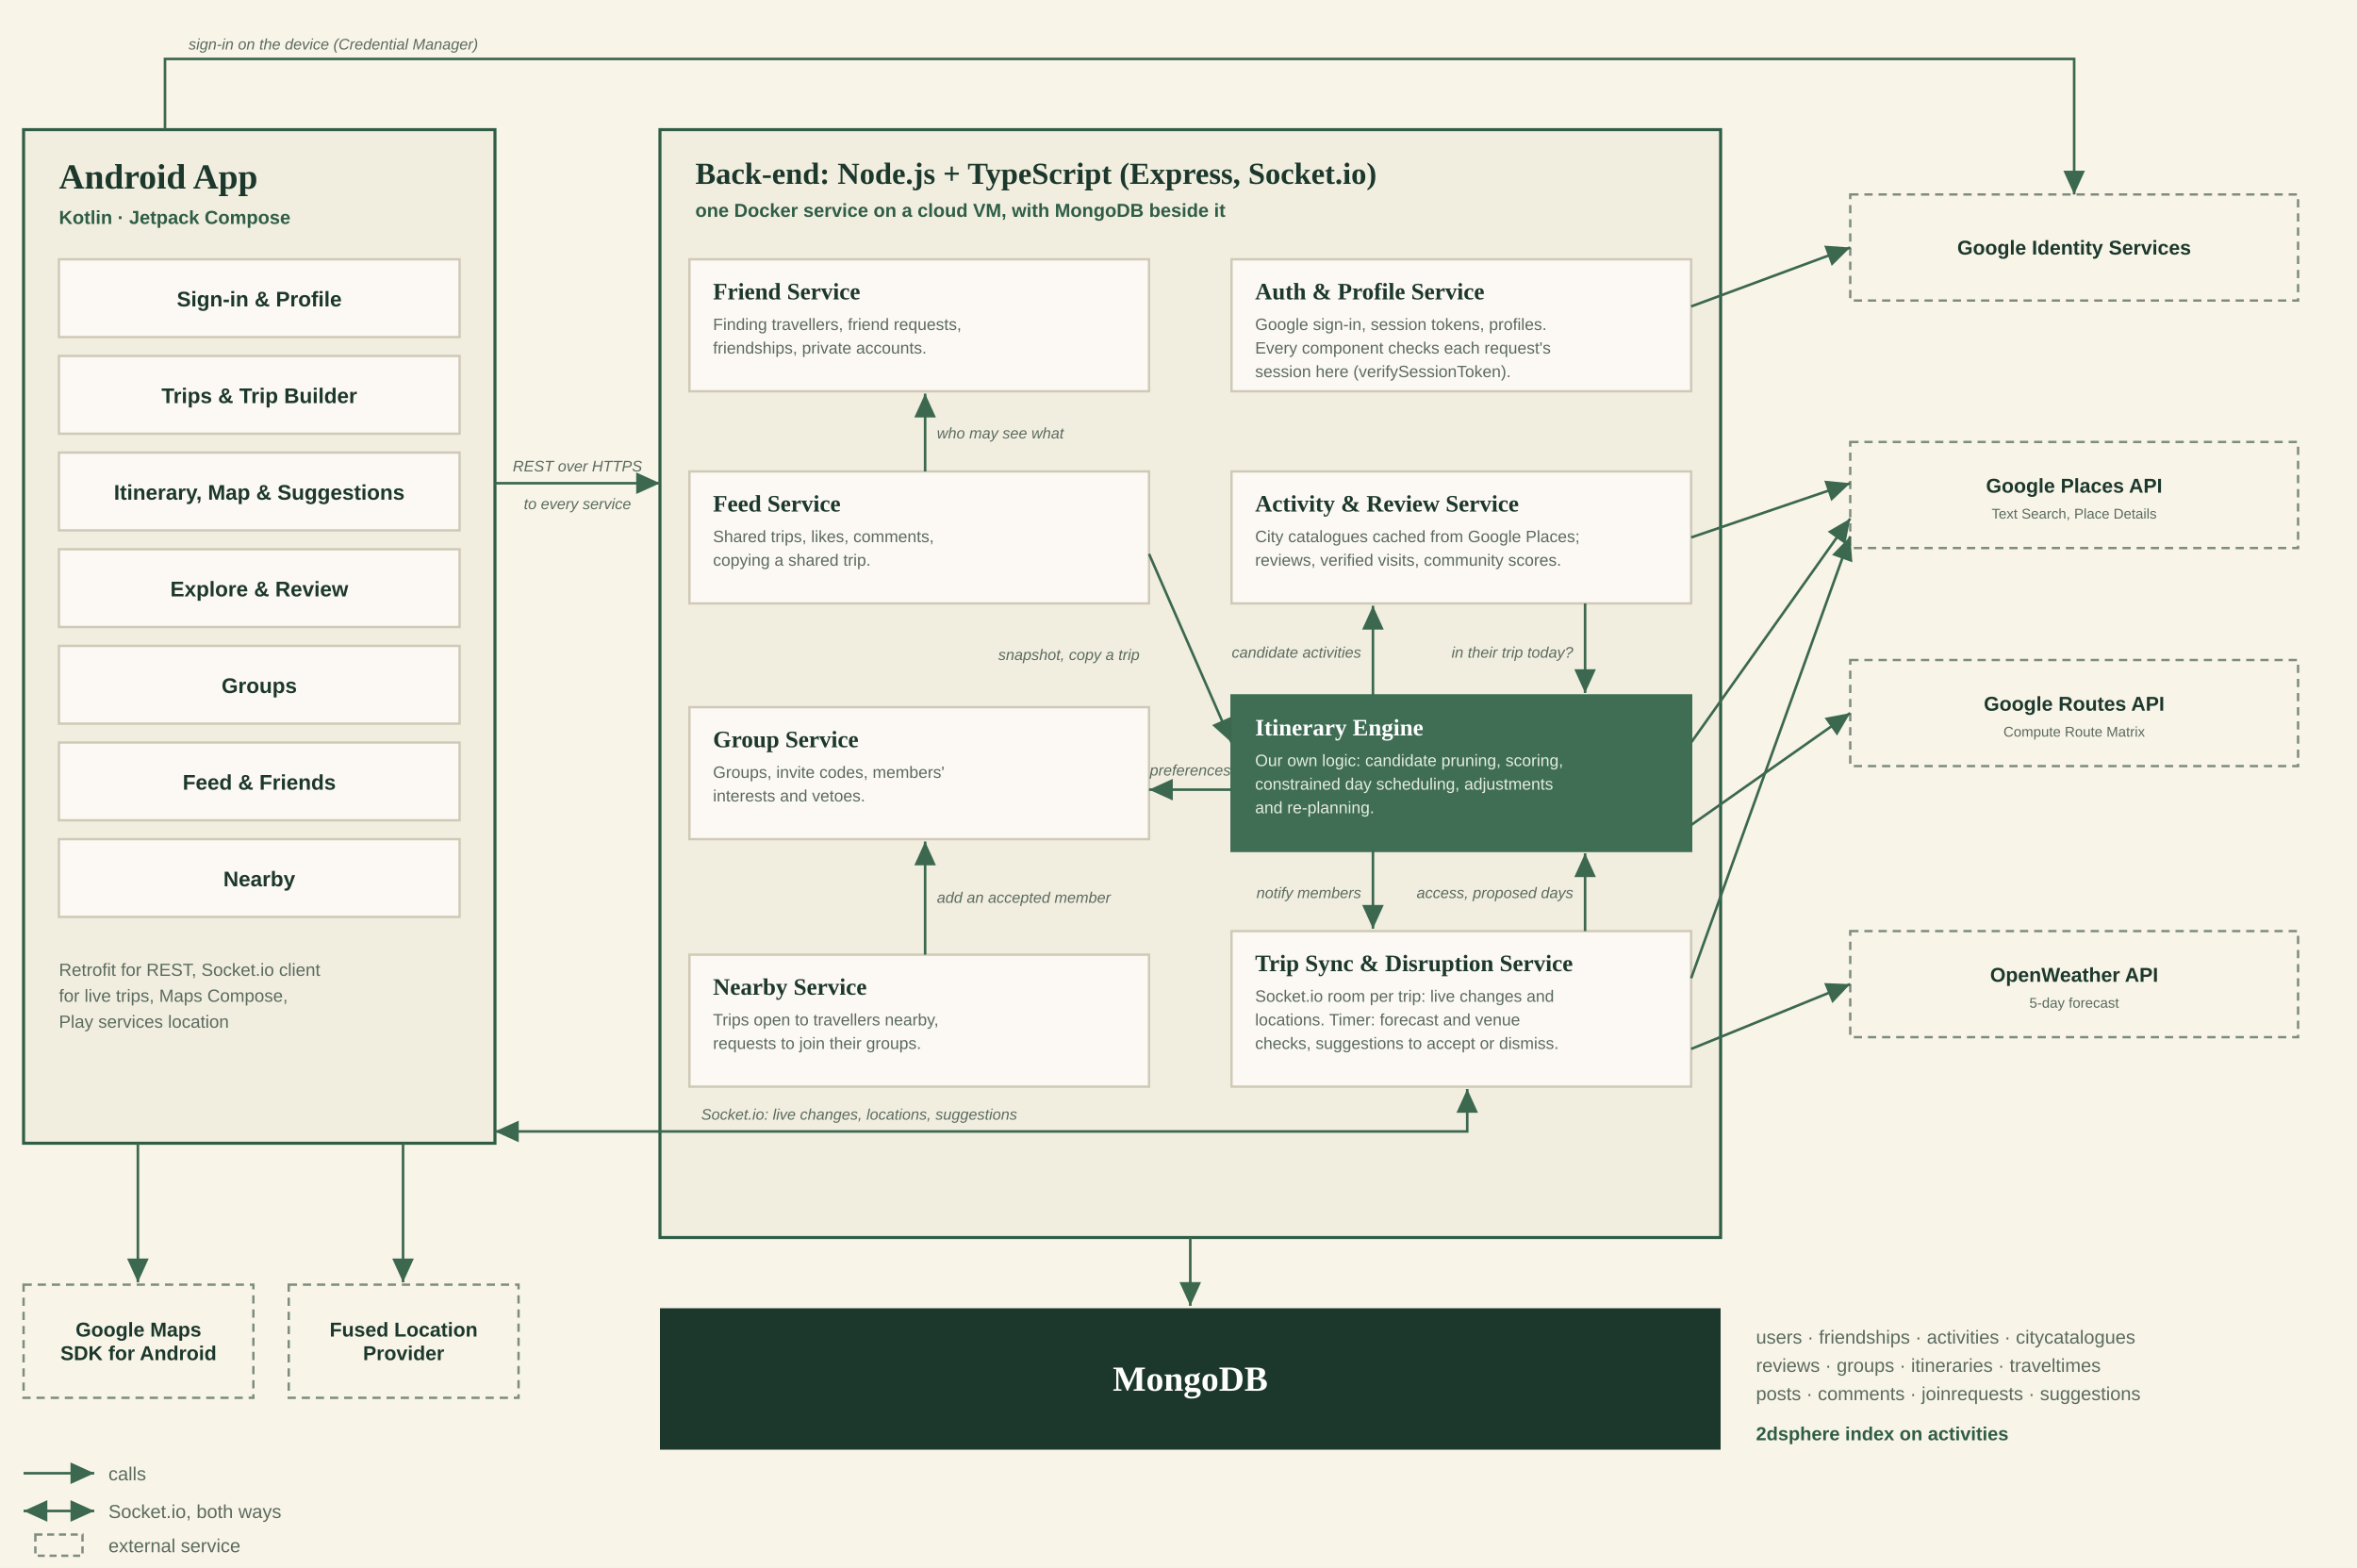
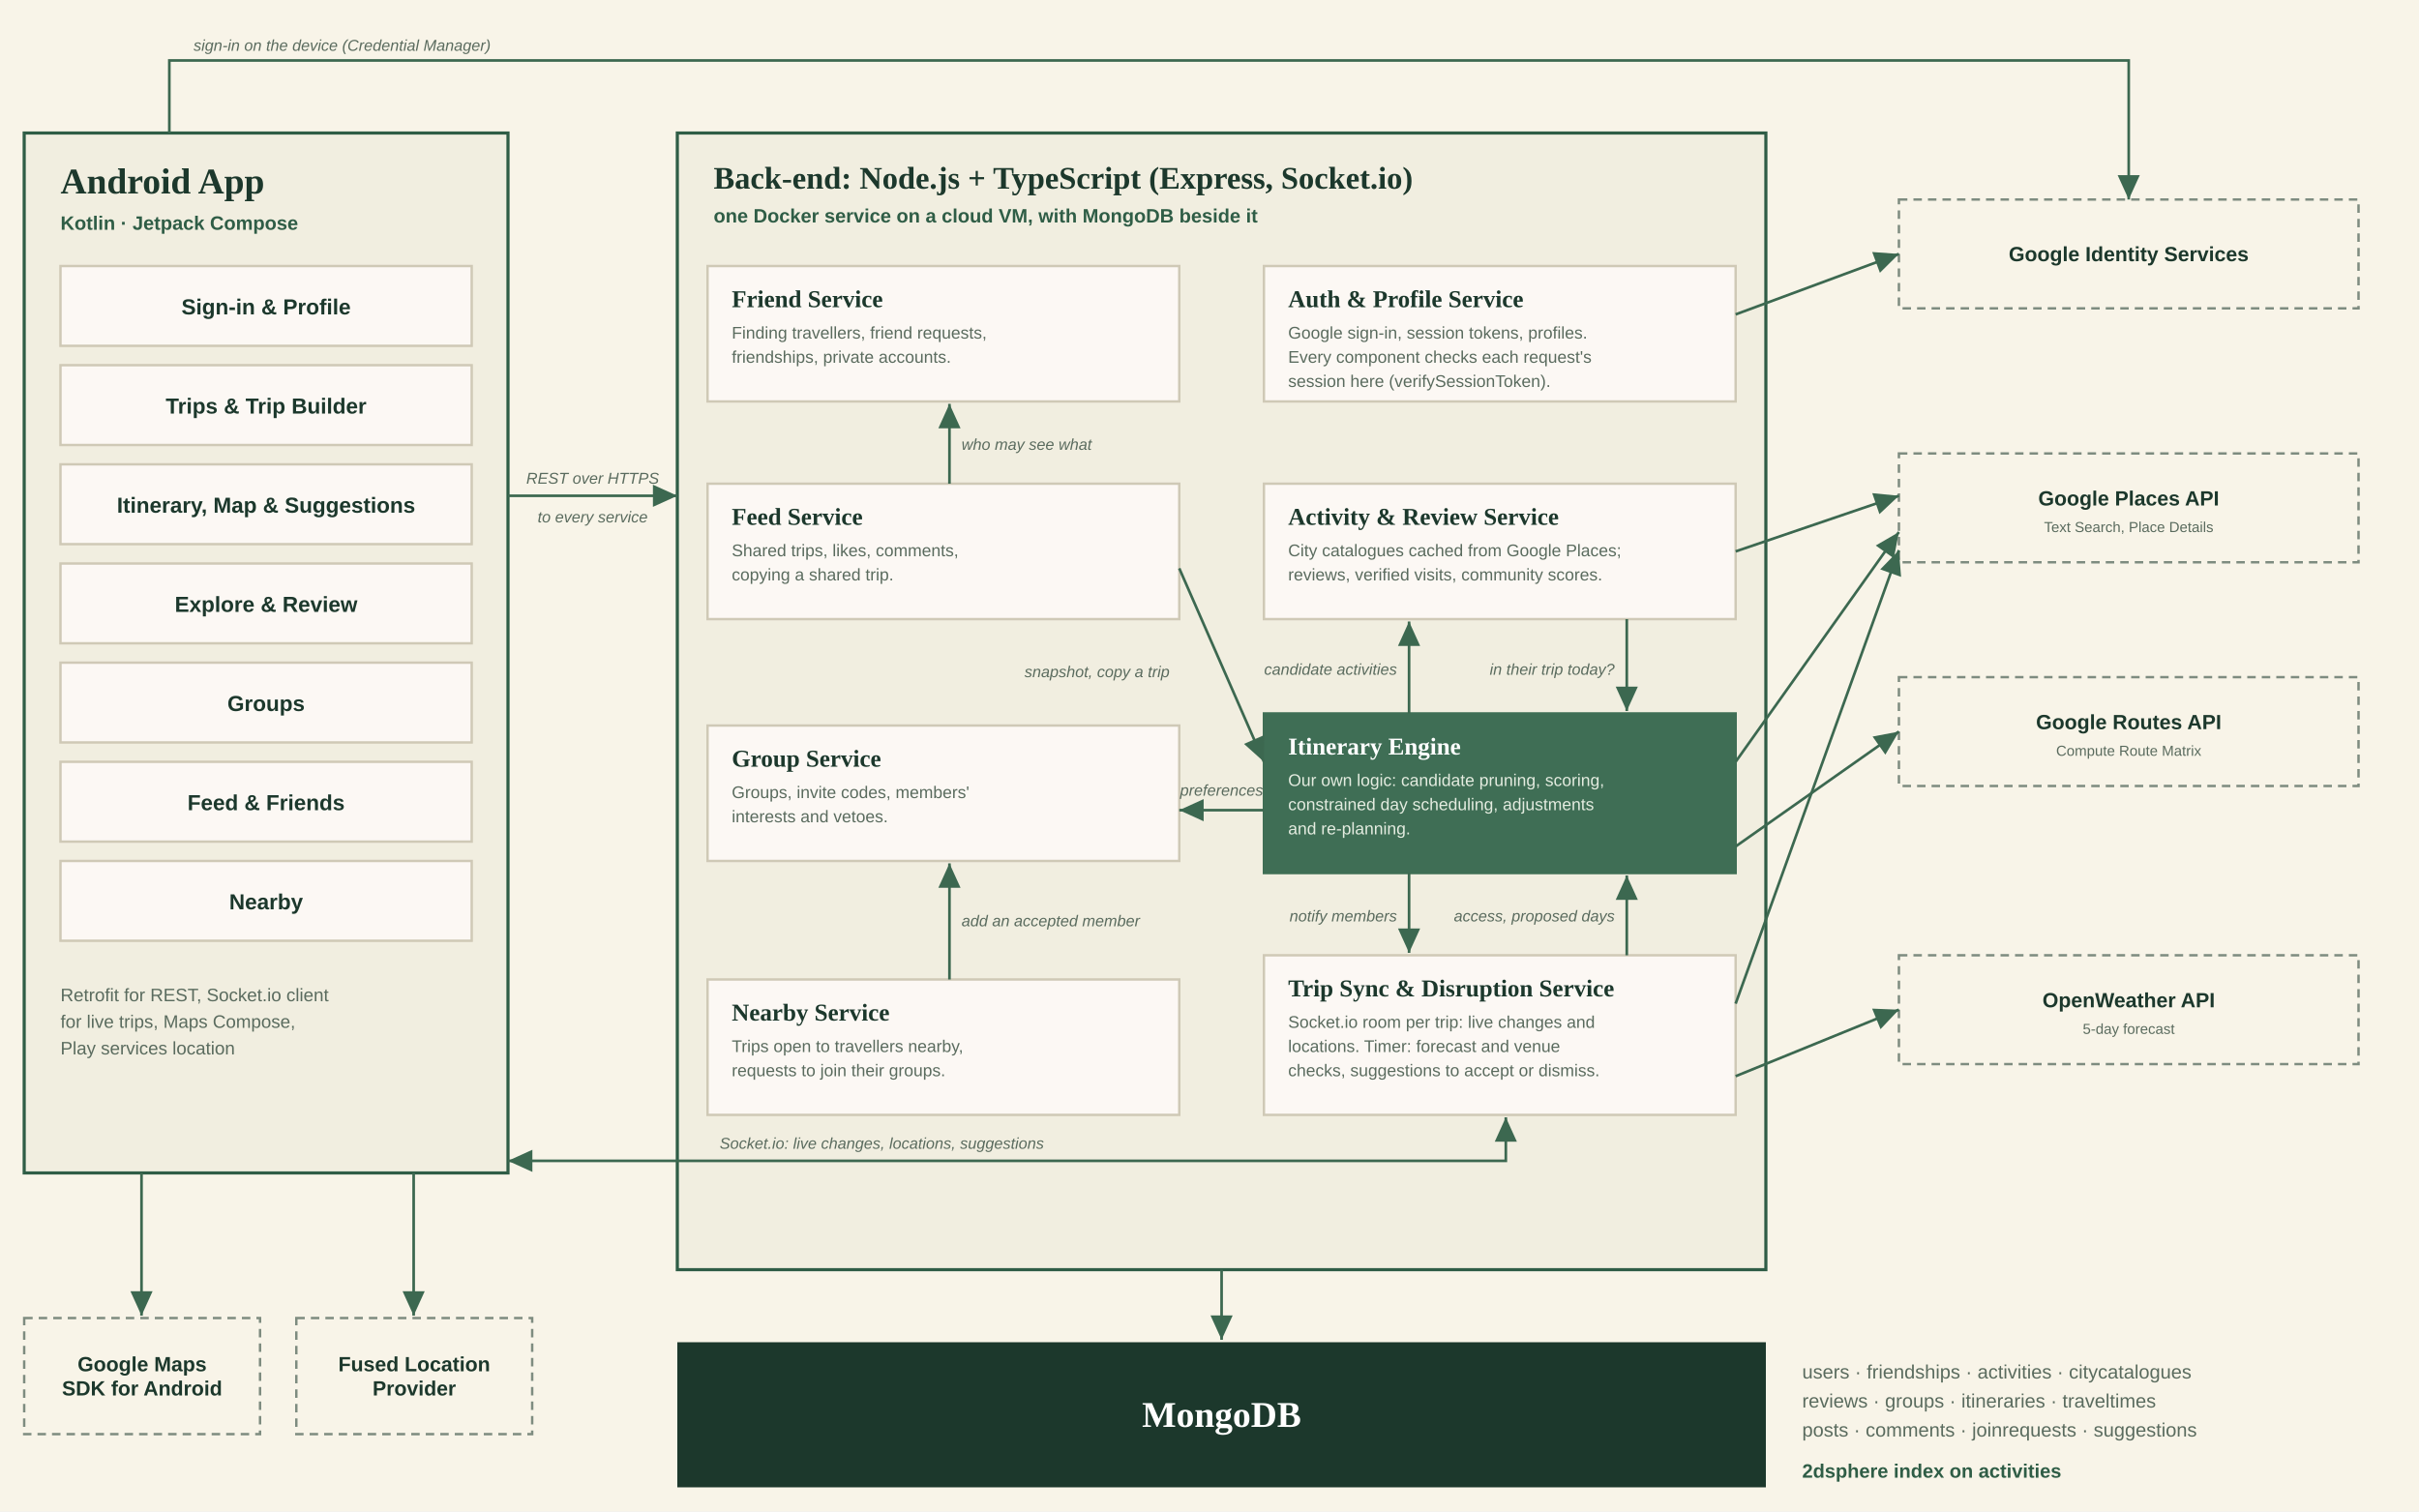
- <svg xmlns="http://www.w3.org/2000/svg" width="2000" height="1330" viewBox="0 0 2000 1330">
+ <svg xmlns="http://www.w3.org/2000/svg" width="2000" height="1250" viewBox="0 0 2000 1250">
  <defs>
    <marker id="head" viewBox="0 0 12 12" refX="11" refY="6" markerWidth="10" markerHeight="10" orient="auto">
      <path d="M 0 1 L 11 6 L 0 11 Z" fill="#3C6850" />
    </marker>
    <marker id="tail" viewBox="0 0 12 12" refX="1" refY="6" markerWidth="10" markerHeight="10" orient="auto">
      <path d="M 12 1 L 1 6 L 12 11 Z" fill="#3C6850" />
    </marker>
  </defs>
-   <rect width="2000" height="1330" fill="#F8F4E8" />
+   <rect width="2000" height="1250" fill="#F8F4E8" />
  <rect x="20" y="110" width="400" height="860" fill="#F1EEE0" stroke="#2F5D46" stroke-width="2.6" />
  <text x="50" y="160" font-family="Georgia, 'Times New Roman', serif" font-size="30" font-weight="bold" font-style="normal" fill="#1C382C" text-anchor="start">Android App</text>
  <text x="50" y="190" font-family="'Segoe UI', 'Helvetica Neue', Arial, sans-serif" font-size="16" font-weight="600" font-style="normal" fill="#2F5D46" text-anchor="start">Kotlin · Jetpack Compose</text>
  <rect x="50" y="220" width="340" height="66" fill="#FCF8F4" stroke="#CFC9B6" stroke-width="2" />
  <text x="220.0" y="260" font-family="'Segoe UI', 'Helvetica Neue', Arial, sans-serif" font-size="18" font-weight="600" font-style="normal" fill="#1C382C" text-anchor="middle">Sign-in &amp; Profile</text>
  <rect x="50" y="302" width="340" height="66" fill="#FCF8F4" stroke="#CFC9B6" stroke-width="2" />
  <text x="220.0" y="342" font-family="'Segoe UI', 'Helvetica Neue', Arial, sans-serif" font-size="18" font-weight="600" font-style="normal" fill="#1C382C" text-anchor="middle">Trips &amp; Trip Builder</text>
  <rect x="50" y="384" width="340" height="66" fill="#FCF8F4" stroke="#CFC9B6" stroke-width="2" />
  <text x="220.0" y="424" font-family="'Segoe UI', 'Helvetica Neue', Arial, sans-serif" font-size="18" font-weight="600" font-style="normal" fill="#1C382C" text-anchor="middle">Itinerary, Map &amp; Suggestions</text>
  <rect x="50" y="466" width="340" height="66" fill="#FCF8F4" stroke="#CFC9B6" stroke-width="2" />
  <text x="220.0" y="506" font-family="'Segoe UI', 'Helvetica Neue', Arial, sans-serif" font-size="18" font-weight="600" font-style="normal" fill="#1C382C" text-anchor="middle">Explore &amp; Review</text>
  <rect x="50" y="548" width="340" height="66" fill="#FCF8F4" stroke="#CFC9B6" stroke-width="2" />
  <text x="220.0" y="588" font-family="'Segoe UI', 'Helvetica Neue', Arial, sans-serif" font-size="18" font-weight="600" font-style="normal" fill="#1C382C" text-anchor="middle">Groups</text>
  <rect x="50" y="630" width="340" height="66" fill="#FCF8F4" stroke="#CFC9B6" stroke-width="2" />
  <text x="220.0" y="670" font-family="'Segoe UI', 'Helvetica Neue', Arial, sans-serif" font-size="18" font-weight="600" font-style="normal" fill="#1C382C" text-anchor="middle">Feed &amp; Friends</text>
  <rect x="50" y="712" width="340" height="66" fill="#FCF8F4" stroke="#CFC9B6" stroke-width="2" />
  <text x="220.0" y="752" font-family="'Segoe UI', 'Helvetica Neue', Arial, sans-serif" font-size="18" font-weight="600" font-style="normal" fill="#1C382C" text-anchor="middle">Nearby</text>
  <text x="50" y="828" font-family="'Segoe UI', 'Helvetica Neue', Arial, sans-serif" font-size="15" font-weight="normal" font-style="normal" fill="#5A6B5E" text-anchor="start">Retrofit for REST, Socket.io client</text>
  <text x="50" y="850" font-family="'Segoe UI', 'Helvetica Neue', Arial, sans-serif" font-size="15" font-weight="normal" font-style="normal" fill="#5A6B5E" text-anchor="start">for live trips, Maps Compose,</text>
  <text x="50" y="872" font-family="'Segoe UI', 'Helvetica Neue', Arial, sans-serif" font-size="15" font-weight="normal" font-style="normal" fill="#5A6B5E" text-anchor="start">Play services location</text>
  <rect x="560" y="110" width="900" height="940" fill="#F1EEE0" stroke="#2F5D46" stroke-width="2.6" />
  <text x="590" y="156" font-family="Georgia, 'Times New Roman', serif" font-size="26" font-weight="bold" font-style="normal" fill="#1C382C" text-anchor="start">Back-end: Node.js + TypeScript (Express, Socket.io)</text>
  <text x="590" y="184" font-family="'Segoe UI', 'Helvetica Neue', Arial, sans-serif" font-size="16" font-weight="600" font-style="normal" fill="#2F5D46" text-anchor="start">one Docker service on a cloud VM, with MongoDB beside it</text>
  <rect x="1045" y="220" width="390" height="112" fill="#FCF8F4" stroke="#CFC9B6" stroke-width="2" />
  <text x="1065" y="254" font-family="Georgia, 'Times New Roman', serif" font-size="20" font-weight="bold" font-style="normal" fill="#1C382C" text-anchor="start">Auth &amp; Profile Service</text>
  <text x="1065" y="280" font-family="'Segoe UI', 'Helvetica Neue', Arial, sans-serif" font-size="14" font-weight="normal" font-style="normal" fill="#5A6B5E" text-anchor="start">Google sign-in, session tokens, profiles.</text>
  <text x="1065" y="300" font-family="'Segoe UI', 'Helvetica Neue', Arial, sans-serif" font-size="14" font-weight="normal" font-style="normal" fill="#5A6B5E" text-anchor="start">Every component checks each request's</text>
  <text x="1065" y="320" font-family="'Segoe UI', 'Helvetica Neue', Arial, sans-serif" font-size="14" font-weight="normal" font-style="normal" fill="#5A6B5E" text-anchor="start">session here (verifySessionToken).</text>
  <rect x="585" y="220" width="390" height="112" fill="#FCF8F4" stroke="#CFC9B6" stroke-width="2" />
  <text x="605" y="254" font-family="Georgia, 'Times New Roman', serif" font-size="20" font-weight="bold" font-style="normal" fill="#1C382C" text-anchor="start">Friend Service</text>
  <text x="605" y="280" font-family="'Segoe UI', 'Helvetica Neue', Arial, sans-serif" font-size="14" font-weight="normal" font-style="normal" fill="#5A6B5E" text-anchor="start">Finding travellers, friend requests,</text>
  <text x="605" y="300" font-family="'Segoe UI', 'Helvetica Neue', Arial, sans-serif" font-size="14" font-weight="normal" font-style="normal" fill="#5A6B5E" text-anchor="start">friendships, private accounts.</text>
  <rect x="1045" y="400" width="390" height="112" fill="#FCF8F4" stroke="#CFC9B6" stroke-width="2" />
  <text x="1065" y="434" font-family="Georgia, 'Times New Roman', serif" font-size="20" font-weight="bold" font-style="normal" fill="#1C382C" text-anchor="start">Activity &amp; Review Service</text>
  <text x="1065" y="460" font-family="'Segoe UI', 'Helvetica Neue', Arial, sans-serif" font-size="14" font-weight="normal" font-style="normal" fill="#5A6B5E" text-anchor="start">City catalogues cached from Google Places;</text>
  <text x="1065" y="480" font-family="'Segoe UI', 'Helvetica Neue', Arial, sans-serif" font-size="14" font-weight="normal" font-style="normal" fill="#5A6B5E" text-anchor="start">reviews, verified visits, community scores.</text>
  <rect x="585" y="400" width="390" height="112" fill="#FCF8F4" stroke="#CFC9B6" stroke-width="2" />
  <text x="605" y="434" font-family="Georgia, 'Times New Roman', serif" font-size="20" font-weight="bold" font-style="normal" fill="#1C382C" text-anchor="start">Feed Service</text>
  <text x="605" y="460" font-family="'Segoe UI', 'Helvetica Neue', Arial, sans-serif" font-size="14" font-weight="normal" font-style="normal" fill="#5A6B5E" text-anchor="start">Shared trips, likes, comments,</text>
  <text x="605" y="480" font-family="'Segoe UI', 'Helvetica Neue', Arial, sans-serif" font-size="14" font-weight="normal" font-style="normal" fill="#5A6B5E" text-anchor="start">copying a shared trip.</text>
  <rect x="1045" y="590" width="390" height="132" fill="#3F6E55" stroke="#3F6E55" stroke-width="2" />
  <text x="1065" y="624" font-family="Georgia, 'Times New Roman', serif" font-size="20" font-weight="bold" font-style="normal" fill="#FFFFFF" text-anchor="start">Itinerary Engine</text>
  <text x="1065" y="650" font-family="'Segoe UI', 'Helvetica Neue', Arial, sans-serif" font-size="14" font-weight="normal" font-style="normal" fill="#E4ECE0" text-anchor="start">Our own logic: candidate pruning, scoring,</text>
  <text x="1065" y="670" font-family="'Segoe UI', 'Helvetica Neue', Arial, sans-serif" font-size="14" font-weight="normal" font-style="normal" fill="#E4ECE0" text-anchor="start">constrained day scheduling, adjustments</text>
  <text x="1065" y="690" font-family="'Segoe UI', 'Helvetica Neue', Arial, sans-serif" font-size="14" font-weight="normal" font-style="normal" fill="#E4ECE0" text-anchor="start">and re-planning.</text>
  <rect x="585" y="600" width="390" height="112" fill="#FCF8F4" stroke="#CFC9B6" stroke-width="2" />
  <text x="605" y="634" font-family="Georgia, 'Times New Roman', serif" font-size="20" font-weight="bold" font-style="normal" fill="#1C382C" text-anchor="start">Group Service</text>
  <text x="605" y="660" font-family="'Segoe UI', 'Helvetica Neue', Arial, sans-serif" font-size="14" font-weight="normal" font-style="normal" fill="#5A6B5E" text-anchor="start">Groups, invite codes, members'</text>
  <text x="605" y="680" font-family="'Segoe UI', 'Helvetica Neue', Arial, sans-serif" font-size="14" font-weight="normal" font-style="normal" fill="#5A6B5E" text-anchor="start">interests and vetoes.</text>
  <rect x="1045" y="790" width="390" height="132" fill="#FCF8F4" stroke="#CFC9B6" stroke-width="2" />
  <text x="1065" y="824" font-family="Georgia, 'Times New Roman', serif" font-size="20" font-weight="bold" font-style="normal" fill="#1C382C" text-anchor="start">Trip Sync &amp; Disruption Service</text>
  <text x="1065" y="850" font-family="'Segoe UI', 'Helvetica Neue', Arial, sans-serif" font-size="14" font-weight="normal" font-style="normal" fill="#5A6B5E" text-anchor="start">Socket.io room per trip: live changes and</text>
  <text x="1065" y="870" font-family="'Segoe UI', 'Helvetica Neue', Arial, sans-serif" font-size="14" font-weight="normal" font-style="normal" fill="#5A6B5E" text-anchor="start">locations. Timer: forecast and venue</text>
  <text x="1065" y="890" font-family="'Segoe UI', 'Helvetica Neue', Arial, sans-serif" font-size="14" font-weight="normal" font-style="normal" fill="#5A6B5E" text-anchor="start">checks, suggestions to accept or dismiss.</text>
  <rect x="585" y="810" width="390" height="112" fill="#FCF8F4" stroke="#CFC9B6" stroke-width="2" />
  <text x="605" y="844" font-family="Georgia, 'Times New Roman', serif" font-size="20" font-weight="bold" font-style="normal" fill="#1C382C" text-anchor="start">Nearby Service</text>
  <text x="605" y="870" font-family="'Segoe UI', 'Helvetica Neue', Arial, sans-serif" font-size="14" font-weight="normal" font-style="normal" fill="#5A6B5E" text-anchor="start">Trips open to travellers nearby,</text>
  <text x="605" y="890" font-family="'Segoe UI', 'Helvetica Neue', Arial, sans-serif" font-size="14" font-weight="normal" font-style="normal" fill="#5A6B5E" text-anchor="start">requests to join their groups.</text>
  <path d="M 785 400 L 785 334" fill="none" stroke="#3C6850" stroke-width="2.2" marker-end="url(#head)" />
  <text x="795" y="372" font-family="'Segoe UI', 'Helvetica Neue', Arial, sans-serif" font-size="13" font-weight="normal" font-style="italic" fill="#5A6B5E" text-anchor="start">who may see what</text>
  <path d="M 975 470 L 1045 630" fill="none" stroke="#3C6850" stroke-width="2.2" marker-end="url(#head)" />
  <text x="967" y="560" font-family="'Segoe UI', 'Helvetica Neue', Arial, sans-serif" font-size="13" font-weight="normal" font-style="italic" fill="#5A6B5E" text-anchor="end">snapshot, copy a trip</text>
  <path d="M 1165 590 L 1165 514" fill="none" stroke="#3C6850" stroke-width="2.2" marker-end="url(#head)" />
  <text x="1155" y="558" font-family="'Segoe UI', 'Helvetica Neue', Arial, sans-serif" font-size="13" font-weight="normal" font-style="italic" fill="#5A6B5E" text-anchor="end">candidate activities</text>
  <path d="M 1345 512 L 1345 588" fill="none" stroke="#3C6850" stroke-width="2.2" marker-end="url(#head)" />
  <text x="1335" y="558" font-family="'Segoe UI', 'Helvetica Neue', Arial, sans-serif" font-size="13" font-weight="normal" font-style="italic" fill="#5A6B5E" text-anchor="end">in their trip today?</text>
  <path d="M 1045 670 L 975 670" fill="none" stroke="#3C6850" stroke-width="2.2" marker-end="url(#head)" />
  <text x="1010.0" y="658" font-family="'Segoe UI', 'Helvetica Neue', Arial, sans-serif" font-size="13" font-weight="normal" font-style="italic" fill="#5A6B5E" text-anchor="middle">preferences</text>
  <path d="M 1165 722 L 1165 788" fill="none" stroke="#3C6850" stroke-width="2.2" marker-end="url(#head)" />
  <text x="1155" y="762" font-family="'Segoe UI', 'Helvetica Neue', Arial, sans-serif" font-size="13" font-weight="normal" font-style="italic" fill="#5A6B5E" text-anchor="end">notify members</text>
  <path d="M 1345 790 L 1345 724" fill="none" stroke="#3C6850" stroke-width="2.2" marker-end="url(#head)" />
  <text x="1335" y="762" font-family="'Segoe UI', 'Helvetica Neue', Arial, sans-serif" font-size="13" font-weight="normal" font-style="italic" fill="#5A6B5E" text-anchor="end">access, proposed days</text>
  <path d="M 785 810 L 785 714" fill="none" stroke="#3C6850" stroke-width="2.2" marker-end="url(#head)" />
  <text x="795" y="766" font-family="'Segoe UI', 'Helvetica Neue', Arial, sans-serif" font-size="13" font-weight="normal" font-style="italic" fill="#5A6B5E" text-anchor="start">add an accepted member</text>
  <path d="M 420 410 L 560 410" fill="none" stroke="#3C6850" stroke-width="2.2" marker-end="url(#head)" />
  <text x="490.0" y="400" font-family="'Segoe UI', 'Helvetica Neue', Arial, sans-serif" font-size="13" font-weight="normal" font-style="italic" fill="#5A6B5E" text-anchor="middle">REST over HTTPS</text>
  <text x="490.0" y="432" font-family="'Segoe UI', 'Helvetica Neue', Arial, sans-serif" font-size="13" font-weight="normal" font-style="italic" fill="#5A6B5E" text-anchor="middle">to every service</text>
  <path d="M 420 960 L 1245 960 L 1245 924" fill="none" stroke="#3C6850" stroke-width="2.2" marker-end="url(#head)" marker-start="url(#tail)" />
  <text x="595" y="950" font-family="'Segoe UI', 'Helvetica Neue', Arial, sans-serif" font-size="13" font-weight="normal" font-style="italic" fill="#5A6B5E" text-anchor="start">Socket.io: live changes, locations, suggestions</text>
  <rect x="1570" y="165" width="380" height="90" fill="none" stroke="#7E8C80" stroke-width="2" stroke-dasharray="7 5" />
  <text x="1760.0" y="216.0" font-family="'Segoe UI', 'Helvetica Neue', Arial, sans-serif" font-size="17" font-weight="bold" font-style="normal" fill="#1C382C" text-anchor="middle">Google Identity Services</text>
  <rect x="1570" y="375" width="380" height="90" fill="none" stroke="#7E8C80" stroke-width="2" stroke-dasharray="7 5" />
  <text x="1760.0" y="418.0" font-family="'Segoe UI', 'Helvetica Neue', Arial, sans-serif" font-size="17" font-weight="bold" font-style="normal" fill="#1C382C" text-anchor="middle">Google Places API</text>
  <text x="1760.0" y="440.0" font-family="'Segoe UI', 'Helvetica Neue', Arial, sans-serif" font-size="12" font-weight="normal" font-style="normal" fill="#5A6B5E" text-anchor="middle">Text Search, Place Details</text>
  <rect x="1570" y="560" width="380" height="90" fill="none" stroke="#7E8C80" stroke-width="2" stroke-dasharray="7 5" />
  <text x="1760.0" y="603.0" font-family="'Segoe UI', 'Helvetica Neue', Arial, sans-serif" font-size="17" font-weight="bold" font-style="normal" fill="#1C382C" text-anchor="middle">Google Routes API</text>
  <text x="1760.0" y="625.0" font-family="'Segoe UI', 'Helvetica Neue', Arial, sans-serif" font-size="12" font-weight="normal" font-style="normal" fill="#5A6B5E" text-anchor="middle">Compute Route Matrix</text>
  <rect x="1570" y="790" width="380" height="90" fill="none" stroke="#7E8C80" stroke-width="2" stroke-dasharray="7 5" />
  <text x="1760.0" y="833.0" font-family="'Segoe UI', 'Helvetica Neue', Arial, sans-serif" font-size="17" font-weight="bold" font-style="normal" fill="#1C382C" text-anchor="middle">OpenWeather API</text>
  <text x="1760.0" y="855.0" font-family="'Segoe UI', 'Helvetica Neue', Arial, sans-serif" font-size="12" font-weight="normal" font-style="normal" fill="#5A6B5E" text-anchor="middle">5-day forecast</text>
  <path d="M 1435 260 L 1570 210" fill="none" stroke="#3C6850" stroke-width="2.2" marker-end="url(#head)" />
  <path d="M 1435 456 L 1570 410" fill="none" stroke="#3C6850" stroke-width="2.2" marker-end="url(#head)" />
  <path d="M 1435 630 L 1570 440" fill="none" stroke="#3C6850" stroke-width="2.2" marker-end="url(#head)" />
  <path d="M 1435 700 L 1570 605" fill="none" stroke="#3C6850" stroke-width="2.2" marker-end="url(#head)" />
  <path d="M 1435 830 L 1570 455" fill="none" stroke="#3C6850" stroke-width="2.2" marker-end="url(#head)" />
  <path d="M 1435 890 L 1570 835" fill="none" stroke="#3C6850" stroke-width="2.2" marker-end="url(#head)" />
  <path d="M 140 110 L 140 50 L 1760.0 50 L 1760.0 165" fill="none" stroke="#3C6850" stroke-width="2.2" marker-end="url(#head)" />
  <text x="160" y="42" font-family="'Segoe UI', 'Helvetica Neue', Arial, sans-serif" font-size="13" font-weight="normal" font-style="italic" fill="#5A6B5E" text-anchor="start">sign-in on the device (Credential Manager)</text>
  <rect x="20" y="1090" width="195" height="96" fill="none" stroke="#7E8C80" stroke-width="2" stroke-dasharray="7 5" />
  <text x="117.5" y="1134.0" font-family="'Segoe UI', 'Helvetica Neue', Arial, sans-serif" font-size="17" font-weight="bold" font-style="normal" fill="#1C382C" text-anchor="middle">Google Maps</text>
  <text x="117.5" y="1154.0" font-family="'Segoe UI', 'Helvetica Neue', Arial, sans-serif" font-size="17" font-weight="bold" font-style="normal" fill="#1C382C" text-anchor="middle">SDK for Android</text>
  <rect x="245" y="1090" width="195" height="96" fill="none" stroke="#7E8C80" stroke-width="2" stroke-dasharray="7 5" />
  <text x="342.5" y="1134.0" font-family="'Segoe UI', 'Helvetica Neue', Arial, sans-serif" font-size="17" font-weight="bold" font-style="normal" fill="#1C382C" text-anchor="middle">Fused Location</text>
  <text x="342.5" y="1154.0" font-family="'Segoe UI', 'Helvetica Neue', Arial, sans-serif" font-size="17" font-weight="bold" font-style="normal" fill="#1C382C" text-anchor="middle">Provider</text>
  <path d="M 117 970 L 117 1088" fill="none" stroke="#3C6850" stroke-width="2.2" marker-end="url(#head)" />
  <path d="M 342 970 L 342 1088" fill="none" stroke="#3C6850" stroke-width="2.2" marker-end="url(#head)" />
  <rect x="560" y="1110" width="900" height="120" fill="#1C382C" />
  <text x="1010.0" y="1180" font-family="Georgia, 'Times New Roman', serif" font-size="30" font-weight="bold" font-style="normal" fill="#FFFFFF" text-anchor="middle">MongoDB</text>
  <path d="M 1010.0 1050 L 1010.0 1108" fill="none" stroke="#3C6850" stroke-width="2.2" marker-end="url(#head)" />
  <text x="1490" y="1140" font-family="'Segoe UI', 'Helvetica Neue', Arial, sans-serif" font-size="16" font-weight="normal" font-style="normal" fill="#5A6B5E" text-anchor="start">users · friendships · activities · citycatalogues</text>
  <text x="1490" y="1164" font-family="'Segoe UI', 'Helvetica Neue', Arial, sans-serif" font-size="16" font-weight="normal" font-style="normal" fill="#5A6B5E" text-anchor="start">reviews · groups · itineraries · traveltimes</text>
  <text x="1490" y="1188" font-family="'Segoe UI', 'Helvetica Neue', Arial, sans-serif" font-size="16" font-weight="normal" font-style="normal" fill="#5A6B5E" text-anchor="start">posts · comments · joinrequests · suggestions</text>
  <text x="1490" y="1222" font-family="'Segoe UI', 'Helvetica Neue', Arial, sans-serif" font-size="16" font-weight="600" font-style="normal" fill="#2F5D46" text-anchor="start">2dsphere index on activities</text>
-   <path d="M 20 1250 L 80 1250" fill="none" stroke="#3C6850" stroke-width="2.2" marker-end="url(#head)" />
-   <text x="92" y="1256" font-family="'Segoe UI', 'Helvetica Neue', Arial, sans-serif" font-size="16" font-weight="normal" font-style="normal" fill="#5A6B5E" text-anchor="start">calls</text>
-   <path d="M 20 1282 L 80 1282" fill="none" stroke="#3C6850" stroke-width="2.2" marker-end="url(#head)" marker-start="url(#tail)" />
-   <text x="92" y="1288" font-family="'Segoe UI', 'Helvetica Neue', Arial, sans-serif" font-size="16" font-weight="normal" font-style="normal" fill="#5A6B5E" text-anchor="start">Socket.io, both ways</text>
-   <rect x="30" y="1302" width="40" height="18" fill="none" stroke="#7E8C80" stroke-width="2" stroke-dasharray="6 4" />
-   <text x="92" y="1317" font-family="'Segoe UI', 'Helvetica Neue', Arial, sans-serif" font-size="16" font-weight="normal" font-style="normal" fill="#5A6B5E" text-anchor="start">external service</text>
</svg>
